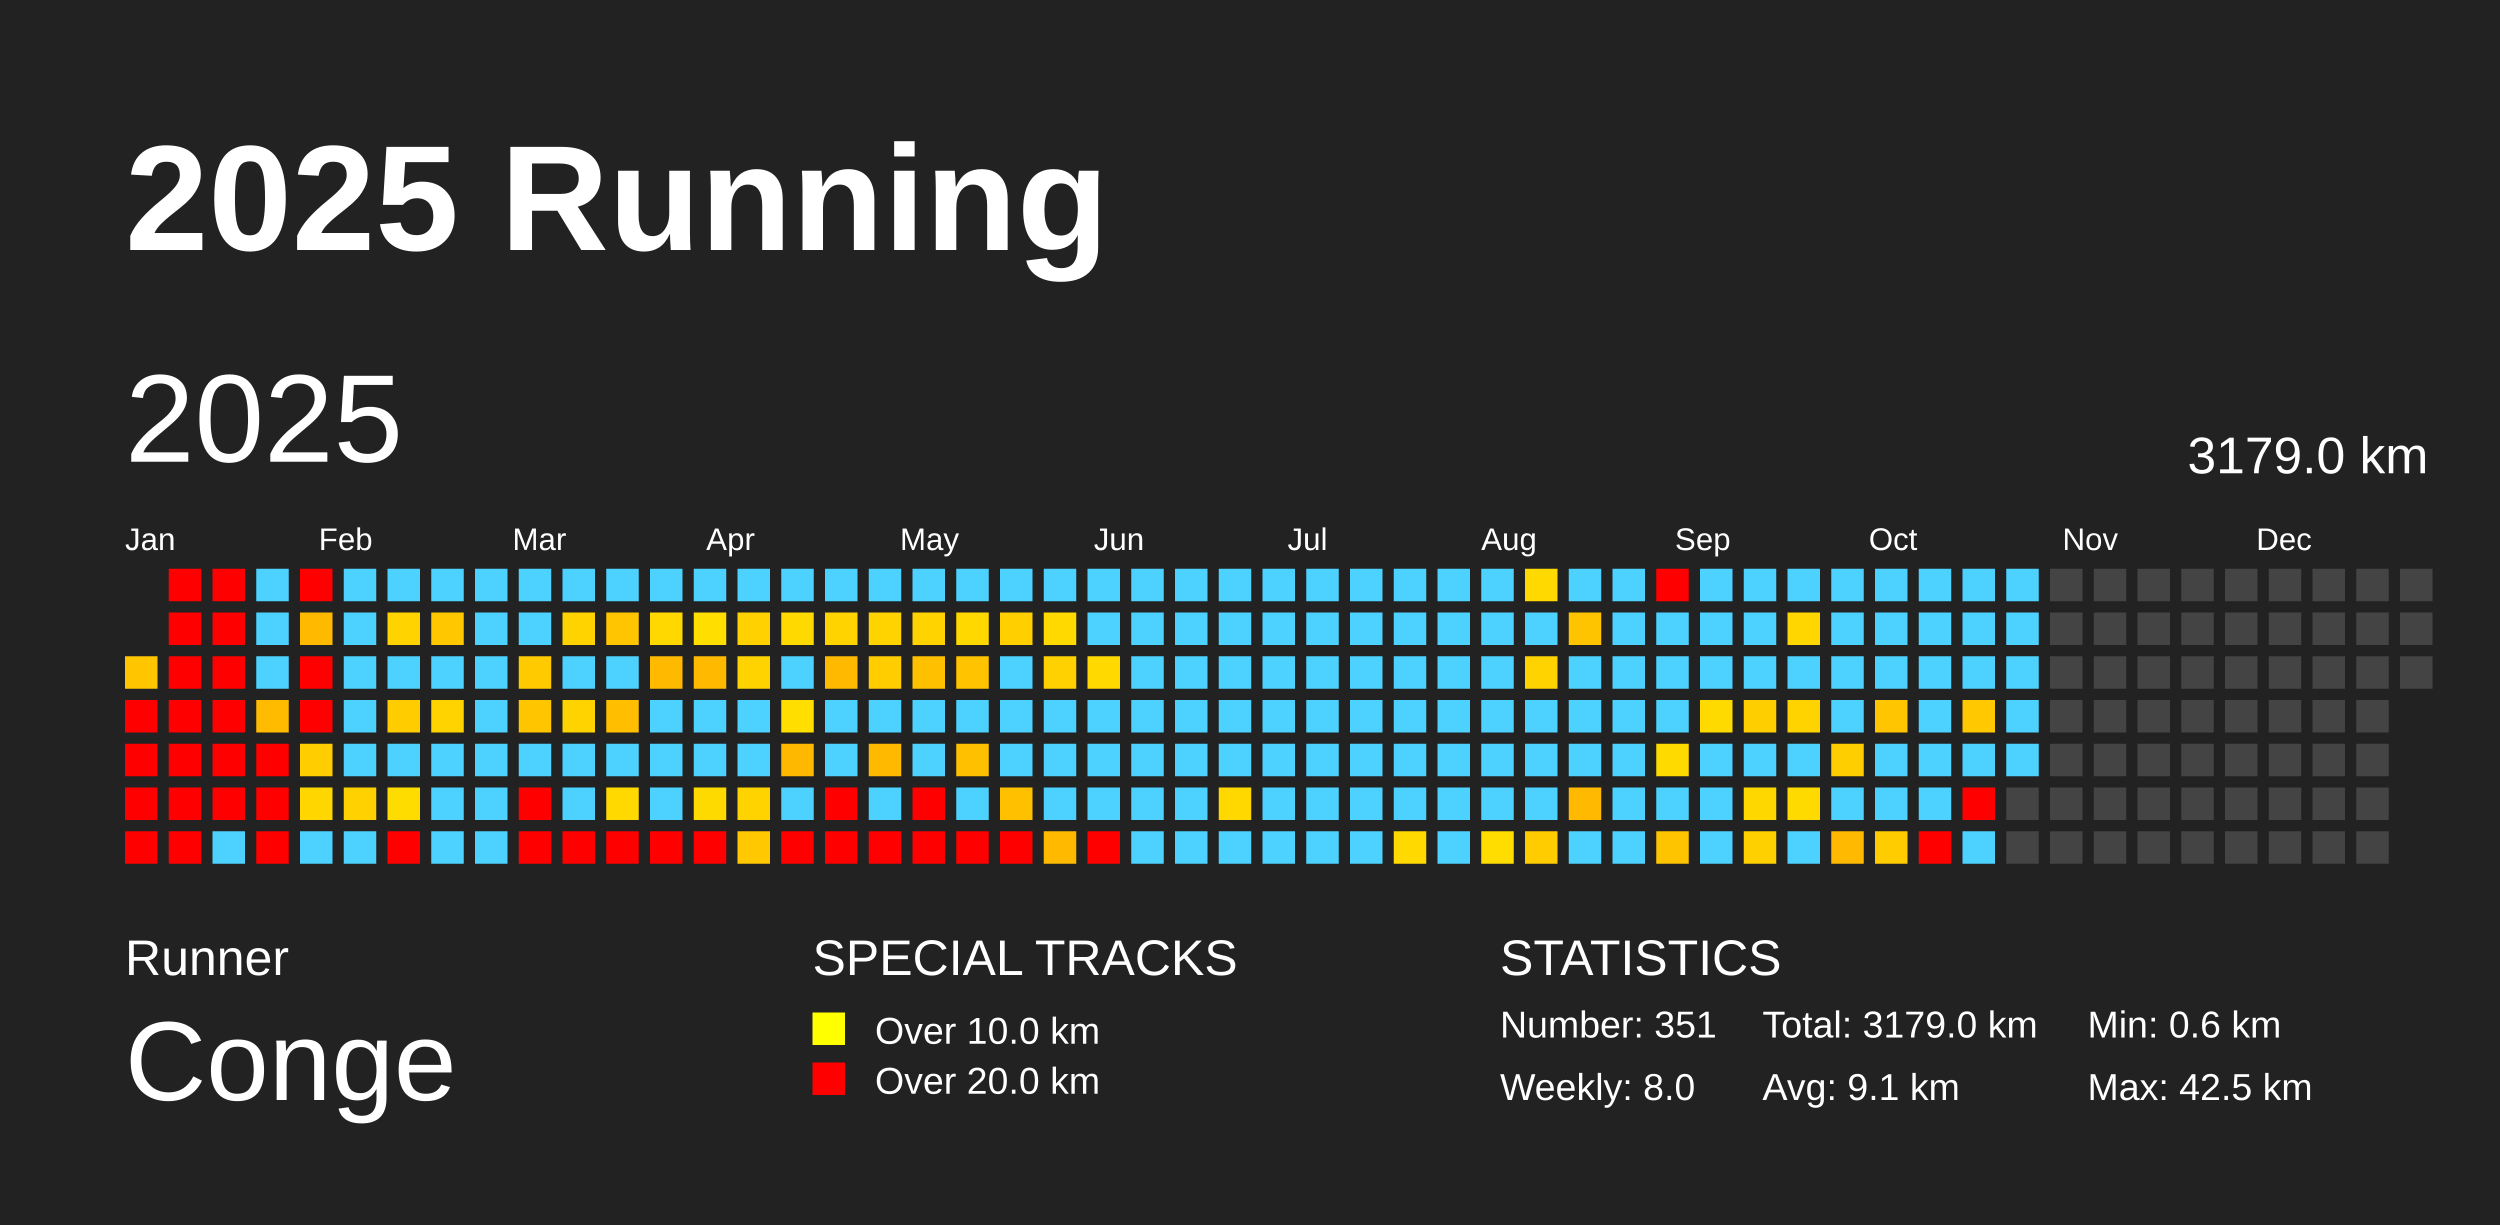
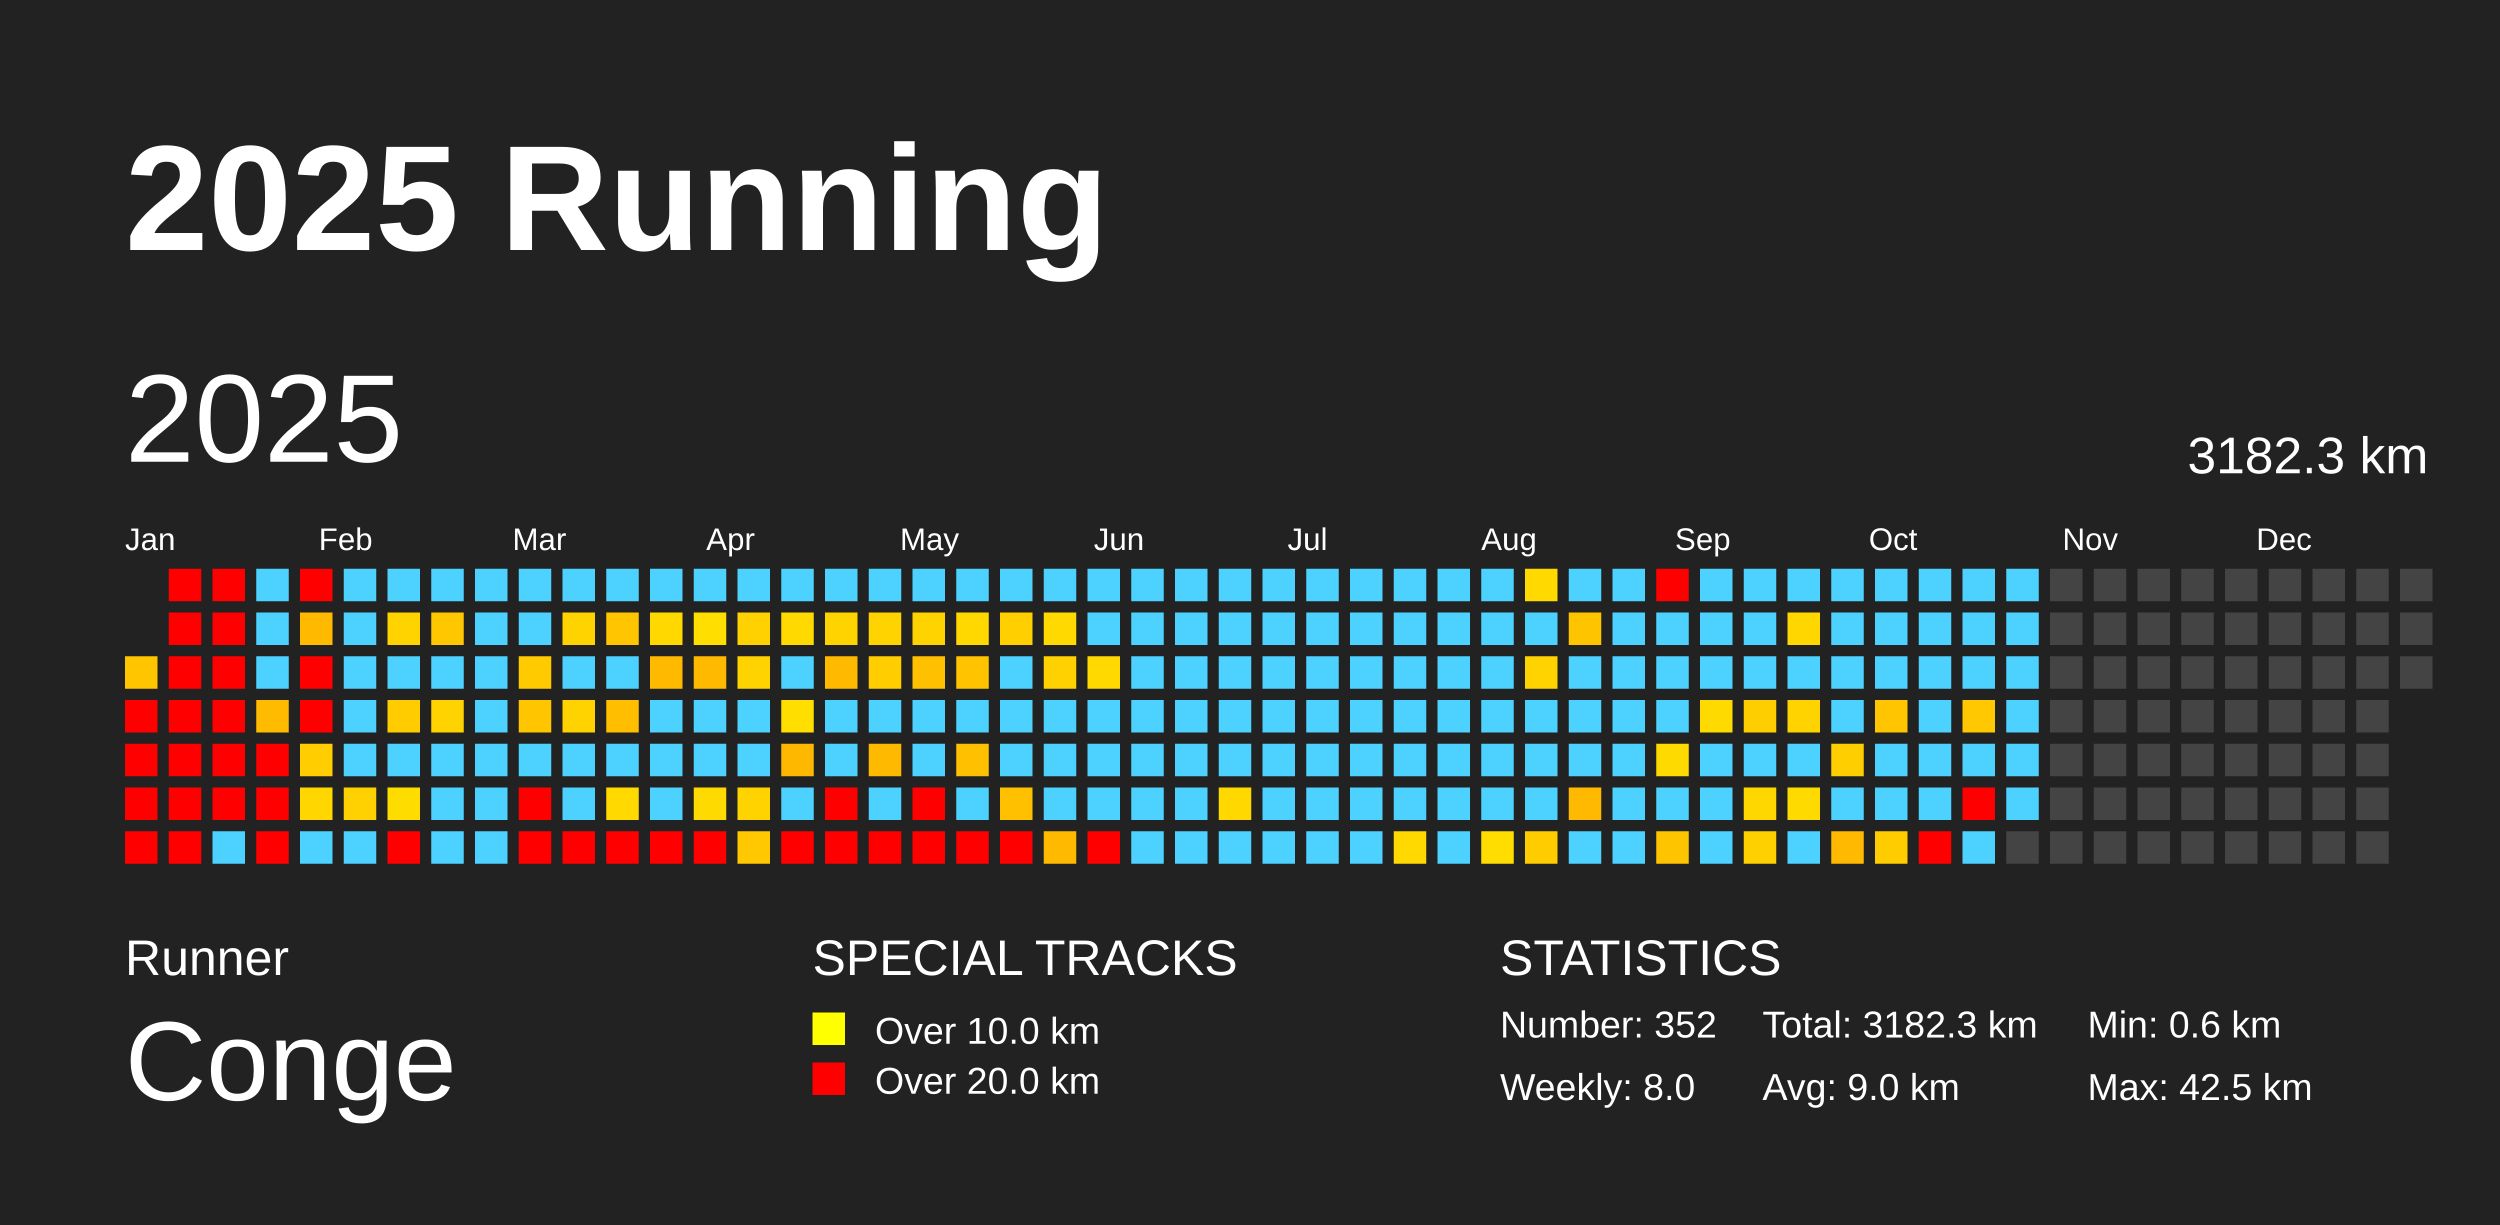
<svg xmlns="http://www.w3.org/2000/svg" baseProfile="full" height="98mm" version="1.1" viewBox="0,0,200,98" width="200mm">
  <defs />
  <rect fill="#222222" height="98" width="200" x="0" y="0" />
  <text fill="#FFFFFF" style="font-size:12px; font-family:Arial; font-weight:bold;" x="10" y="20">2025 Running</text>
  <text fill="#FFFFFF" style="font-size:4px; font-family:Arial" x="10" y="78">Runner</text>
  <text fill="#FFFFFF" style="font-size:9px; font-family:Arial" x="10" y="88">Conge</text>
  <text fill="#FFFFFF" style="font-size:4px; font-family:Arial" x="65" y="78">SPECIAL TRACKS</text>
  <rect fill="yellow" height="2.6" width="2.6" x="65" y="81" />
  <text fill="#FFFFFF" style="font-size:3px; font-family:Arial" x="70" y="83.5">Over 10.0 km</text>
  <rect fill="red" height="2.6" width="2.6" x="65" y="85" />
  <text fill="#FFFFFF" style="font-size:3px; font-family:Arial" x="70" y="87.5">Over 20.0 km</text>
  <text fill="#FFFFFF" style="font-size:4px; font-family:Arial" x="120" y="78">STATISTICS</text>
-   <text fill="#FFFFFF" style="font-size:3px; font-family:Arial" x="120" y="83">Number: 351</text>
+   <text fill="#FFFFFF" style="font-size:3px; font-family:Arial" x="120" y="83">Number: 352</text>
  <text fill="#FFFFFF" style="font-size:3px; font-family:Arial" x="120" y="88">Weekly: 8.0</text>
-   <text fill="#FFFFFF" style="font-size:3px; font-family:Arial" x="141" y="83">Total: 3179.0 km</text>
-   <text fill="#FFFFFF" style="font-size:3px; font-family:Arial" x="141" y="88">Avg: 9.1 km</text>
+   <text fill="#FFFFFF" style="font-size:3px; font-family:Arial" x="141" y="83">Total: 3182.3 km</text>
+   <text fill="#FFFFFF" style="font-size:3px; font-family:Arial" x="141" y="88">Avg: 9.0 km</text>
  <text fill="#FFFFFF" style="font-size:3px; font-family:Arial" x="167" y="83">Min: 0.6 km</text>
  <text fill="#FFFFFF" style="font-size:3px; font-family:Arial" x="167" y="88">Max: 42.5 km</text>
  <text dominant-baseline="hanging" fill="#FFFFFF" style="font-size:10.0px; font-family:Arial;" x="10" y="30">2025</text>
-   <text dominant-baseline="hanging" fill="#FFFFFF" style="font-size:4.125px; font-family:Arial;" x="175" y="35">3179.0 km</text>
+   <text dominant-baseline="hanging" fill="#FFFFFF" style="font-size:4.125px; font-family:Arial;" x="175" y="35">3182.3 km</text>
  <text fill="#FFFFFF" style="font-size:2.5px; font-family:Arial" x="10.0" y="44">Jan</text>
  <text fill="#FFFFFF" style="font-size:2.5px; font-family:Arial" x="25.5" y="44">Feb</text>
  <text fill="#FFFFFF" style="font-size:2.5px; font-family:Arial" x="41.0" y="44">Mar</text>
  <text fill="#FFFFFF" style="font-size:2.5px; font-family:Arial" x="56.5" y="44">Apr</text>
  <text fill="#FFFFFF" style="font-size:2.5px; font-family:Arial" x="72.0" y="44">May</text>
  <text fill="#FFFFFF" style="font-size:2.5px; font-family:Arial" x="87.5" y="44">Jun</text>
  <text fill="#FFFFFF" style="font-size:2.5px; font-family:Arial" x="103.0" y="44">Jul</text>
  <text fill="#FFFFFF" style="font-size:2.5px; font-family:Arial" x="118.5" y="44">Aug</text>
  <text fill="#FFFFFF" style="font-size:2.5px; font-family:Arial" x="134.0" y="44">Sep</text>
  <text fill="#FFFFFF" style="font-size:2.5px; font-family:Arial" x="149.5" y="44">Oct</text>
  <text fill="#FFFFFF" style="font-size:2.5px; font-family:Arial" x="165.0" y="44">Nov</text>
  <text fill="#FFFFFF" style="font-size:2.5px; font-family:Arial" x="180.5" y="44">Dec</text>
  <rect fill="#ffc600" height="2.6" width="2.6" x="10.0" y="52.5" />
  <rect fill="red" height="2.6" width="2.6" x="10.0" y="56.0" />
  <rect fill="red" height="2.6" width="2.6" x="10.0" y="59.5" />
  <rect fill="red" height="2.6" width="2.6" x="10.0" y="63.0" />
  <rect fill="red" height="2.6" width="2.6" x="10.0" y="66.5" />
  <rect fill="red" height="2.6" width="2.6" x="13.5" y="45.5" />
  <rect fill="red" height="2.6" width="2.6" x="13.5" y="49.0" />
  <rect fill="red" height="2.6" width="2.6" x="13.5" y="52.5" />
  <rect fill="red" height="2.6" width="2.6" x="13.5" y="56.0" />
  <rect fill="red" height="2.6" width="2.6" x="13.5" y="59.5" />
  <rect fill="red" height="2.6" width="2.6" x="13.5" y="63.0" />
  <rect fill="red" height="2.6" width="2.6" x="13.5" y="66.5" />
  <rect fill="red" height="2.6" width="2.6" x="17.0" y="45.5" />
  <rect fill="red" height="2.6" width="2.6" x="17.0" y="49.0" />
  <rect fill="red" height="2.6" width="2.6" x="17.0" y="52.5" />
  <rect fill="red" height="2.6" width="2.6" x="17.0" y="56.0" />
  <rect fill="red" height="2.6" width="2.6" x="17.0" y="59.5" />
  <rect fill="red" height="2.6" width="2.6" x="17.0" y="63.0" />
  <rect fill="#4dd2ff" height="2.6" width="2.6" x="17.0" y="66.5" />
  <rect fill="#4dd2ff" height="2.6" width="2.6" x="20.5" y="45.5" />
  <rect fill="#4dd2ff" height="2.6" width="2.6" x="20.5" y="49.0" />
  <rect fill="#4dd2ff" height="2.6" width="2.6" x="20.5" y="52.5" />
  <rect fill="#ffbb00" height="2.6" width="2.6" x="20.5" y="56.0" />
  <rect fill="red" height="2.6" width="2.6" x="20.5" y="59.5" />
  <rect fill="red" height="2.6" width="2.6" x="20.5" y="63.0" />
  <rect fill="red" height="2.6" width="2.6" x="20.5" y="66.5" />
  <rect fill="red" height="2.6" width="2.6" x="24.0" y="45.5" />
  <rect fill="#ffba00" height="2.6" width="2.6" x="24.0" y="49.0" />
  <rect fill="red" height="2.6" width="2.6" x="24.0" y="52.5" />
  <rect fill="red" height="2.6" width="2.6" x="24.0" y="56.0" />
  <rect fill="#ffcd00" height="2.6" width="2.6" x="24.0" y="59.5" />
  <rect fill="#ffd600" height="2.6" width="2.6" x="24.0" y="63.0" />
  <rect fill="#4dd2ff" height="2.6" width="2.6" x="24.0" y="66.5" />
  <rect fill="#4dd2ff" height="2.6" width="2.6" x="27.5" y="45.5" />
  <rect fill="#4dd2ff" height="2.6" width="2.6" x="27.5" y="49.0" />
  <rect fill="#4dd2ff" height="2.6" width="2.6" x="27.5" y="52.5" />
  <rect fill="#4dd2ff" height="2.6" width="2.6" x="27.5" y="56.0" />
  <rect fill="#4dd2ff" height="2.6" width="2.6" x="27.5" y="59.5" />
  <rect fill="#ffd100" height="2.6" width="2.6" x="27.5" y="63.0" />
  <rect fill="#4dd2ff" height="2.6" width="2.6" x="27.5" y="66.5" />
  <rect fill="#4dd2ff" height="2.6" width="2.6" x="31.0" y="45.5" />
  <rect fill="#ffd300" height="2.6" width="2.6" x="31.0" y="49.0" />
  <rect fill="#4dd2ff" height="2.6" width="2.6" x="31.0" y="52.5" />
  <rect fill="#ffcc00" height="2.6" width="2.6" x="31.0" y="56.0" />
  <rect fill="#4dd2ff" height="2.6" width="2.6" x="31.0" y="59.5" />
  <rect fill="#ffdc00" height="2.6" width="2.6" x="31.0" y="63.0" />
  <rect fill="red" height="2.6" width="2.6" x="31.0" y="66.5" />
  <rect fill="#4dd2ff" height="2.6" width="2.6" x="34.5" y="45.5" />
  <rect fill="#ffc700" height="2.6" width="2.6" x="34.5" y="49.0" />
  <rect fill="#4dd2ff" height="2.6" width="2.6" x="34.5" y="52.5" />
  <rect fill="#ffd300" height="2.6" width="2.6" x="34.5" y="56.0" />
  <rect fill="#4dd2ff" height="2.6" width="2.6" x="34.5" y="59.5" />
  <rect fill="#4dd2ff" height="2.6" width="2.6" x="34.5" y="63.0" />
  <rect fill="#4dd2ff" height="2.6" width="2.6" x="34.5" y="66.5" />
  <rect fill="#4dd2ff" height="2.6" width="2.6" x="38.0" y="45.5" />
  <rect fill="#4dd2ff" height="2.6" width="2.6" x="38.0" y="49.0" />
  <rect fill="#4dd2ff" height="2.6" width="2.6" x="38.0" y="52.5" />
  <rect fill="#4dd2ff" height="2.6" width="2.6" x="38.0" y="56.0" />
  <rect fill="#4dd2ff" height="2.6" width="2.6" x="38.0" y="59.5" />
  <rect fill="#4dd2ff" height="2.6" width="2.6" x="38.0" y="63.0" />
  <rect fill="#4dd2ff" height="2.6" width="2.6" x="38.0" y="66.5" />
  <rect fill="#4dd2ff" height="2.6" width="2.6" x="41.5" y="45.5" />
  <rect fill="#4dd2ff" height="2.6" width="2.6" x="41.5" y="49.0" />
  <rect fill="#ffcb00" height="2.6" width="2.6" x="41.5" y="52.5" />
  <rect fill="#ffc600" height="2.6" width="2.6" x="41.5" y="56.0" />
  <rect fill="#4dd2ff" height="2.6" width="2.6" x="41.5" y="59.5" />
  <rect fill="red" height="2.6" width="2.6" x="41.5" y="63.0" />
  <rect fill="red" height="2.6" width="2.6" x="41.5" y="66.5" />
  <rect fill="#4dd2ff" height="2.6" width="2.6" x="45.0" y="45.5" />
  <rect fill="#ffd300" height="2.6" width="2.6" x="45.0" y="49.0" />
  <rect fill="#4dd2ff" height="2.6" width="2.6" x="45.0" y="52.5" />
  <rect fill="#ffd300" height="2.6" width="2.6" x="45.0" y="56.0" />
  <rect fill="#4dd2ff" height="2.6" width="2.6" x="45.0" y="59.5" />
  <rect fill="#4dd2ff" height="2.6" width="2.6" x="45.0" y="63.0" />
  <rect fill="red" height="2.6" width="2.6" x="45.0" y="66.5" />
  <rect fill="#4dd2ff" height="2.6" width="2.6" x="48.5" y="45.5" />
  <rect fill="#ffc500" height="2.6" width="2.6" x="48.5" y="49.0" />
  <rect fill="#4dd2ff" height="2.6" width="2.6" x="48.5" y="52.5" />
  <rect fill="#ffbe00" height="2.6" width="2.6" x="48.5" y="56.0" />
  <rect fill="#4dd2ff" height="2.6" width="2.6" x="48.5" y="59.5" />
  <rect fill="#ffd900" height="2.6" width="2.6" x="48.5" y="63.0" />
  <rect fill="red" height="2.6" width="2.6" x="48.5" y="66.5" />
  <rect fill="#4dd2ff" height="2.6" width="2.6" x="52.0" y="45.5" />
  <rect fill="#ffd800" height="2.6" width="2.6" x="52.0" y="49.0" />
  <rect fill="#ffba00" height="2.6" width="2.6" x="52.0" y="52.5" />
  <rect fill="#4dd2ff" height="2.6" width="2.6" x="52.0" y="56.0" />
  <rect fill="#4dd2ff" height="2.6" width="2.6" x="52.0" y="59.5" />
  <rect fill="#4dd2ff" height="2.6" width="2.6" x="52.0" y="63.0" />
  <rect fill="red" height="2.6" width="2.6" x="52.0" y="66.5" />
  <rect fill="#4dd2ff" height="2.6" width="2.6" x="55.5" y="45.5" />
  <rect fill="#ffde00" height="2.6" width="2.6" x="55.5" y="49.0" />
  <rect fill="#ffba00" height="2.6" width="2.6" x="55.5" y="52.5" />
  <rect fill="#4dd2ff" height="2.6" width="2.6" x="55.5" y="56.0" />
  <rect fill="#4dd2ff" height="2.6" width="2.6" x="55.5" y="59.5" />
  <rect fill="#ffda00" height="2.6" width="2.6" x="55.5" y="63.0" />
  <rect fill="red" height="2.6" width="2.6" x="55.5" y="66.5" />
  <rect fill="#4dd2ff" height="2.6" width="2.6" x="59.0" y="45.5" />
  <rect fill="#ffd100" height="2.6" width="2.6" x="59.0" y="49.0" />
  <rect fill="#ffd300" height="2.6" width="2.6" x="59.0" y="52.5" />
  <rect fill="#4dd2ff" height="2.6" width="2.6" x="59.0" y="56.0" />
  <rect fill="#4dd2ff" height="2.6" width="2.6" x="59.0" y="59.5" />
  <rect fill="#ffd300" height="2.6" width="2.6" x="59.0" y="63.0" />
  <rect fill="#ffc800" height="2.6" width="2.6" x="59.0" y="66.5" />
  <rect fill="#4dd2ff" height="2.6" width="2.6" x="62.5" y="45.5" />
  <rect fill="#ffd900" height="2.6" width="2.6" x="62.5" y="49.0" />
  <rect fill="#4dd2ff" height="2.6" width="2.6" x="62.5" y="52.5" />
  <rect fill="#ffde00" height="2.6" width="2.6" x="62.5" y="56.0" />
  <rect fill="#ffb800" height="2.6" width="2.6" x="62.5" y="59.5" />
  <rect fill="#4dd2ff" height="2.6" width="2.6" x="62.5" y="63.0" />
  <rect fill="red" height="2.6" width="2.6" x="62.5" y="66.5" />
  <rect fill="#4dd2ff" height="2.6" width="2.6" x="66.0" y="45.5" />
  <rect fill="#ffd300" height="2.6" width="2.6" x="66.0" y="49.0" />
  <rect fill="#ffba00" height="2.6" width="2.6" x="66.0" y="52.5" />
  <rect fill="#4dd2ff" height="2.6" width="2.6" x="66.0" y="56.0" />
  <rect fill="#4dd2ff" height="2.6" width="2.6" x="66.0" y="59.5" />
  <rect fill="red" height="2.6" width="2.6" x="66.0" y="63.0" />
  <rect fill="red" height="2.6" width="2.6" x="66.0" y="66.5" />
  <rect fill="#4dd2ff" height="2.6" width="2.6" x="69.5" y="45.5" />
  <rect fill="#ffd300" height="2.6" width="2.6" x="69.5" y="49.0" />
  <rect fill="#ffcd00" height="2.6" width="2.6" x="69.5" y="52.5" />
  <rect fill="#4dd2ff" height="2.6" width="2.6" x="69.5" y="56.0" />
  <rect fill="#ffba00" height="2.6" width="2.6" x="69.5" y="59.5" />
  <rect fill="#4dd2ff" height="2.6" width="2.6" x="69.5" y="63.0" />
  <rect fill="red" height="2.6" width="2.6" x="69.5" y="66.5" />
  <rect fill="#4dd2ff" height="2.6" width="2.6" x="73.0" y="45.5" />
  <rect fill="#ffd300" height="2.6" width="2.6" x="73.0" y="49.0" />
  <rect fill="#ffc000" height="2.6" width="2.6" x="73.0" y="52.5" />
  <rect fill="#4dd2ff" height="2.6" width="2.6" x="73.0" y="56.0" />
  <rect fill="#4dd2ff" height="2.6" width="2.6" x="73.0" y="59.5" />
  <rect fill="red" height="2.6" width="2.6" x="73.0" y="63.0" />
  <rect fill="red" height="2.6" width="2.6" x="73.0" y="66.5" />
  <rect fill="#4dd2ff" height="2.6" width="2.6" x="76.5" y="45.5" />
  <rect fill="#ffd800" height="2.6" width="2.6" x="76.5" y="49.0" />
  <rect fill="#ffc300" height="2.6" width="2.6" x="76.5" y="52.5" />
  <rect fill="#4dd2ff" height="2.6" width="2.6" x="76.5" y="56.0" />
  <rect fill="#ffc000" height="2.6" width="2.6" x="76.5" y="59.5" />
  <rect fill="#4dd2ff" height="2.6" width="2.6" x="76.5" y="63.0" />
  <rect fill="red" height="2.6" width="2.6" x="76.5" y="66.5" />
  <rect fill="#4dd2ff" height="2.6" width="2.6" x="80.0" y="45.5" />
  <rect fill="#ffcf00" height="2.6" width="2.6" x="80.0" y="49.0" />
  <rect fill="#4dd2ff" height="2.6" width="2.6" x="80.0" y="52.5" />
  <rect fill="#4dd2ff" height="2.6" width="2.6" x="80.0" y="56.0" />
  <rect fill="#4dd2ff" height="2.6" width="2.6" x="80.0" y="59.5" />
  <rect fill="#ffc000" height="2.6" width="2.6" x="80.0" y="63.0" />
  <rect fill="red" height="2.6" width="2.6" x="80.0" y="66.5" />
  <rect fill="#4dd2ff" height="2.6" width="2.6" x="83.5" y="45.5" />
  <rect fill="#ffd900" height="2.6" width="2.6" x="83.5" y="49.0" />
  <rect fill="#ffd100" height="2.6" width="2.6" x="83.5" y="52.5" />
  <rect fill="#4dd2ff" height="2.6" width="2.6" x="83.5" y="56.0" />
  <rect fill="#4dd2ff" height="2.6" width="2.6" x="83.5" y="59.5" />
  <rect fill="#4dd2ff" height="2.6" width="2.6" x="83.5" y="63.0" />
  <rect fill="#ffba00" height="2.6" width="2.6" x="83.5" y="66.5" />
  <rect fill="#4dd2ff" height="2.6" width="2.6" x="87.0" y="45.5" />
  <rect fill="#4dd2ff" height="2.6" width="2.6" x="87.0" y="49.0" />
  <rect fill="#ffd900" height="2.6" width="2.6" x="87.0" y="52.5" />
  <rect fill="#4dd2ff" height="2.6" width="2.6" x="87.0" y="56.0" />
  <rect fill="#4dd2ff" height="2.6" width="2.6" x="87.0" y="59.5" />
  <rect fill="#4dd2ff" height="2.6" width="2.6" x="87.0" y="63.0" />
  <rect fill="red" height="2.6" width="2.6" x="87.0" y="66.5" />
  <rect fill="#4dd2ff" height="2.6" width="2.6" x="90.5" y="45.5" />
  <rect fill="#4dd2ff" height="2.6" width="2.6" x="90.5" y="49.0" />
  <rect fill="#4dd2ff" height="2.6" width="2.6" x="90.5" y="52.5" />
  <rect fill="#4dd2ff" height="2.6" width="2.6" x="90.5" y="56.0" />
  <rect fill="#4dd2ff" height="2.6" width="2.6" x="90.5" y="59.5" />
  <rect fill="#4dd2ff" height="2.6" width="2.6" x="90.5" y="63.0" />
  <rect fill="#4dd2ff" height="2.6" width="2.6" x="90.5" y="66.5" />
  <rect fill="#4dd2ff" height="2.6" width="2.6" x="94.0" y="45.5" />
  <rect fill="#4dd2ff" height="2.6" width="2.6" x="94.0" y="49.0" />
  <rect fill="#4dd2ff" height="2.6" width="2.6" x="94.0" y="52.5" />
  <rect fill="#4dd2ff" height="2.6" width="2.6" x="94.0" y="56.0" />
  <rect fill="#4dd2ff" height="2.6" width="2.6" x="94.0" y="59.5" />
  <rect fill="#4dd2ff" height="2.6" width="2.6" x="94.0" y="63.0" />
  <rect fill="#4dd2ff" height="2.6" width="2.6" x="94.0" y="66.5" />
  <rect fill="#4dd2ff" height="2.6" width="2.6" x="97.5" y="45.5" />
  <rect fill="#4dd2ff" height="2.6" width="2.6" x="97.5" y="49.0" />
  <rect fill="#4dd2ff" height="2.6" width="2.6" x="97.5" y="52.5" />
  <rect fill="#4dd2ff" height="2.6" width="2.6" x="97.5" y="56.0" />
  <rect fill="#4dd2ff" height="2.6" width="2.6" x="97.5" y="59.5" />
  <rect fill="#ffd800" height="2.6" width="2.6" x="97.5" y="63.0" />
  <rect fill="#4dd2ff" height="2.6" width="2.6" x="97.5" y="66.5" />
  <rect fill="#4dd2ff" height="2.6" width="2.6" x="101.0" y="45.5" />
  <rect fill="#4dd2ff" height="2.6" width="2.6" x="101.0" y="49.0" />
  <rect fill="#4dd2ff" height="2.6" width="2.6" x="101.0" y="52.5" />
  <rect fill="#4dd2ff" height="2.6" width="2.6" x="101.0" y="56.0" />
  <rect fill="#4dd2ff" height="2.6" width="2.6" x="101.0" y="59.5" />
  <rect fill="#4dd2ff" height="2.6" width="2.6" x="101.0" y="63.0" />
  <rect fill="#4dd2ff" height="2.6" width="2.6" x="101.0" y="66.5" />
  <rect fill="#4dd2ff" height="2.6" width="2.6" x="104.5" y="45.5" />
  <rect fill="#4dd2ff" height="2.6" width="2.6" x="104.5" y="49.0" />
  <rect fill="#4dd2ff" height="2.6" width="2.6" x="104.5" y="52.5" />
  <rect fill="#4dd2ff" height="2.6" width="2.6" x="104.5" y="56.0" />
  <rect fill="#4dd2ff" height="2.6" width="2.6" x="104.5" y="59.5" />
  <rect fill="#4dd2ff" height="2.6" width="2.6" x="104.5" y="63.0" />
  <rect fill="#4dd2ff" height="2.6" width="2.6" x="104.5" y="66.5" />
  <rect fill="#4dd2ff" height="2.6" width="2.6" x="108.0" y="45.5" />
  <rect fill="#4dd2ff" height="2.6" width="2.6" x="108.0" y="49.0" />
  <rect fill="#4dd2ff" height="2.6" width="2.6" x="108.0" y="52.5" />
  <rect fill="#4dd2ff" height="2.6" width="2.6" x="108.0" y="56.0" />
  <rect fill="#4dd2ff" height="2.6" width="2.6" x="108.0" y="59.5" />
  <rect fill="#4dd2ff" height="2.6" width="2.6" x="108.0" y="63.0" />
  <rect fill="#4dd2ff" height="2.6" width="2.6" x="108.0" y="66.5" />
  <rect fill="#4dd2ff" height="2.6" width="2.6" x="111.5" y="45.5" />
  <rect fill="#4dd2ff" height="2.6" width="2.6" x="111.5" y="49.0" />
  <rect fill="#4dd2ff" height="2.6" width="2.6" x="111.5" y="52.5" />
  <rect fill="#4dd2ff" height="2.6" width="2.6" x="111.5" y="56.0" />
  <rect fill="#4dd2ff" height="2.6" width="2.6" x="111.5" y="59.5" />
  <rect fill="#4dd2ff" height="2.6" width="2.6" x="111.5" y="63.0" />
  <rect fill="#ffd900" height="2.6" width="2.6" x="111.5" y="66.5" />
  <rect fill="#4dd2ff" height="2.6" width="2.6" x="115.0" y="45.5" />
  <rect fill="#4dd2ff" height="2.6" width="2.6" x="115.0" y="49.0" />
  <rect fill="#4dd2ff" height="2.6" width="2.6" x="115.0" y="52.5" />
  <rect fill="#4dd2ff" height="2.6" width="2.6" x="115.0" y="56.0" />
  <rect fill="#4dd2ff" height="2.6" width="2.6" x="115.0" y="59.5" />
  <rect fill="#4dd2ff" height="2.6" width="2.6" x="115.0" y="63.0" />
  <rect fill="#4dd2ff" height="2.6" width="2.6" x="115.0" y="66.5" />
  <rect fill="#4dd2ff" height="2.6" width="2.6" x="118.5" y="45.5" />
  <rect fill="#4dd2ff" height="2.6" width="2.6" x="118.5" y="49.0" />
  <rect fill="#4dd2ff" height="2.6" width="2.6" x="118.5" y="52.5" />
  <rect fill="#4dd2ff" height="2.6" width="2.6" x="118.5" y="56.0" />
  <rect fill="#4dd2ff" height="2.6" width="2.6" x="118.5" y="59.5" />
  <rect fill="#4dd2ff" height="2.6" width="2.6" x="118.5" y="63.0" />
  <rect fill="#ffdd00" height="2.6" width="2.6" x="118.5" y="66.5" />
  <rect fill="#ffd900" height="2.6" width="2.6" x="122.0" y="45.5" />
  <rect fill="#4dd2ff" height="2.6" width="2.6" x="122.0" y="49.0" />
  <rect fill="#ffd300" height="2.6" width="2.6" x="122.0" y="52.5" />
  <rect fill="#4dd2ff" height="2.6" width="2.6" x="122.0" y="56.0" />
  <rect fill="#4dd2ff" height="2.6" width="2.6" x="122.0" y="59.5" />
  <rect fill="#4dd2ff" height="2.6" width="2.6" x="122.0" y="63.0" />
  <rect fill="#ffcc00" height="2.6" width="2.6" x="122.0" y="66.5" />
  <rect fill="#4dd2ff" height="2.6" width="2.6" x="125.5" y="45.5" />
  <rect fill="#ffc400" height="2.6" width="2.6" x="125.5" y="49.0" />
  <rect fill="#4dd2ff" height="2.6" width="2.6" x="125.5" y="52.5" />
  <rect fill="#4dd2ff" height="2.6" width="2.6" x="125.5" y="56.0" />
  <rect fill="#4dd2ff" height="2.6" width="2.6" x="125.5" y="59.5" />
  <rect fill="#ffb900" height="2.6" width="2.6" x="125.5" y="63.0" />
  <rect fill="#4dd2ff" height="2.6" width="2.6" x="125.5" y="66.5" />
  <rect fill="#4dd2ff" height="2.6" width="2.6" x="129.0" y="45.5" />
  <rect fill="#4dd2ff" height="2.6" width="2.6" x="129.0" y="49.0" />
  <rect fill="#4dd2ff" height="2.6" width="2.6" x="129.0" y="52.5" />
  <rect fill="#4dd2ff" height="2.6" width="2.6" x="129.0" y="56.0" />
  <rect fill="#4dd2ff" height="2.6" width="2.6" x="129.0" y="59.5" />
  <rect fill="#4dd2ff" height="2.6" width="2.6" x="129.0" y="63.0" />
  <rect fill="#4dd2ff" height="2.6" width="2.6" x="129.0" y="66.5" />
  <rect fill="red" height="2.6" width="2.6" x="132.5" y="45.5" />
  <rect fill="#4dd2ff" height="2.6" width="2.6" x="132.5" y="49.0" />
  <rect fill="#4dd2ff" height="2.6" width="2.6" x="132.5" y="52.5" />
  <rect fill="#4dd2ff" height="2.6" width="2.6" x="132.5" y="56.0" />
  <rect fill="#ffda00" height="2.6" width="2.6" x="132.5" y="59.5" />
  <rect fill="#4dd2ff" height="2.6" width="2.6" x="132.5" y="63.0" />
  <rect fill="#ffc400" height="2.6" width="2.6" x="132.5" y="66.5" />
  <rect fill="#4dd2ff" height="2.6" width="2.6" x="136.0" y="45.5" />
  <rect fill="#4dd2ff" height="2.6" width="2.6" x="136.0" y="49.0" />
  <rect fill="#4dd2ff" height="2.6" width="2.6" x="136.0" y="52.5" />
  <rect fill="#ffda00" height="2.6" width="2.6" x="136.0" y="56.0" />
  <rect fill="#4dd2ff" height="2.6" width="2.6" x="136.0" y="59.5" />
  <rect fill="#4dd2ff" height="2.6" width="2.6" x="136.0" y="63.0" />
  <rect fill="#4dd2ff" height="2.6" width="2.6" x="136.0" y="66.5" />
  <rect fill="#4dd2ff" height="2.6" width="2.6" x="139.5" y="45.5" />
  <rect fill="#4dd2ff" height="2.6" width="2.6" x="139.5" y="49.0" />
  <rect fill="#4dd2ff" height="2.6" width="2.6" x="139.5" y="52.5" />
  <rect fill="#ffce00" height="2.6" width="2.6" x="139.5" y="56.0" />
  <rect fill="#4dd2ff" height="2.6" width="2.6" x="139.5" y="59.5" />
  <rect fill="#ffd700" height="2.6" width="2.6" x="139.5" y="63.0" />
  <rect fill="#ffd000" height="2.6" width="2.6" x="139.5" y="66.5" />
  <rect fill="#4dd2ff" height="2.6" width="2.6" x="143.0" y="45.5" />
  <rect fill="#ffd600" height="2.6" width="2.6" x="143.0" y="49.0" />
  <rect fill="#4dd2ff" height="2.6" width="2.6" x="143.0" y="52.5" />
  <rect fill="#ffd300" height="2.6" width="2.6" x="143.0" y="56.0" />
  <rect fill="#4dd2ff" height="2.6" width="2.6" x="143.0" y="59.5" />
  <rect fill="#ffda00" height="2.6" width="2.6" x="143.0" y="63.0" />
  <rect fill="#4dd2ff" height="2.6" width="2.6" x="143.0" y="66.5" />
  <rect fill="#4dd2ff" height="2.6" width="2.6" x="146.5" y="45.5" />
  <rect fill="#4dd2ff" height="2.6" width="2.6" x="146.5" y="49.0" />
  <rect fill="#4dd2ff" height="2.6" width="2.6" x="146.5" y="52.5" />
  <rect fill="#4dd2ff" height="2.6" width="2.6" x="146.5" y="56.0" />
  <rect fill="#ffce00" height="2.6" width="2.6" x="146.5" y="59.5" />
  <rect fill="#4dd2ff" height="2.6" width="2.6" x="146.5" y="63.0" />
  <rect fill="#ffb900" height="2.6" width="2.6" x="146.5" y="66.5" />
  <rect fill="#4dd2ff" height="2.6" width="2.6" x="150.0" y="45.5" />
  <rect fill="#4dd2ff" height="2.6" width="2.6" x="150.0" y="49.0" />
  <rect fill="#4dd2ff" height="2.6" width="2.6" x="150.0" y="52.5" />
  <rect fill="#ffc500" height="2.6" width="2.6" x="150.0" y="56.0" />
  <rect fill="#4dd2ff" height="2.6" width="2.6" x="150.0" y="59.5" />
  <rect fill="#4dd2ff" height="2.6" width="2.6" x="150.0" y="63.0" />
  <rect fill="#ffcc00" height="2.6" width="2.6" x="150.0" y="66.5" />
  <rect fill="#4dd2ff" height="2.6" width="2.6" x="153.5" y="45.5" />
  <rect fill="#4dd2ff" height="2.6" width="2.6" x="153.5" y="49.0" />
  <rect fill="#4dd2ff" height="2.6" width="2.6" x="153.5" y="52.5" />
  <rect fill="#4dd2ff" height="2.6" width="2.6" x="153.5" y="56.0" />
  <rect fill="#4dd2ff" height="2.6" width="2.6" x="153.5" y="59.5" />
  <rect fill="#4dd2ff" height="2.6" width="2.6" x="153.5" y="63.0" />
  <rect fill="red" height="2.6" width="2.6" x="153.5" y="66.5" />
  <rect fill="#4dd2ff" height="2.6" width="2.6" x="157.0" y="45.5" />
  <rect fill="#4dd2ff" height="2.6" width="2.6" x="157.0" y="49.0" />
  <rect fill="#4dd2ff" height="2.6" width="2.6" x="157.0" y="52.5" />
  <rect fill="#ffc800" height="2.6" width="2.6" x="157.0" y="56.0" />
  <rect fill="#4dd2ff" height="2.6" width="2.6" x="157.0" y="59.5" />
  <rect fill="red" height="2.6" width="2.6" x="157.0" y="63.0" />
  <rect fill="#4dd2ff" height="2.6" width="2.6" x="157.0" y="66.5" />
  <rect fill="#4dd2ff" height="2.6" width="2.6" x="160.5" y="45.5" />
  <rect fill="#4dd2ff" height="2.6" width="2.6" x="160.5" y="49.0" />
  <rect fill="#4dd2ff" height="2.6" width="2.6" x="160.5" y="52.5" />
  <rect fill="#4dd2ff" height="2.6" width="2.6" x="160.5" y="56.0" />
  <rect fill="#4dd2ff" height="2.6" width="2.6" x="160.5" y="59.5" />
-   <rect fill="#444444" height="2.6" width="2.6" x="160.5" y="63.0" />
+   <rect fill="#4dd2ff" height="2.6" width="2.6" x="160.5" y="63.0" />
  <rect fill="#444444" height="2.6" width="2.6" x="160.5" y="66.5" />
  <rect fill="#444444" height="2.6" width="2.6" x="164.0" y="45.5" />
  <rect fill="#444444" height="2.6" width="2.6" x="164.0" y="49.0" />
  <rect fill="#444444" height="2.6" width="2.6" x="164.0" y="52.5" />
  <rect fill="#444444" height="2.6" width="2.6" x="164.0" y="56.0" />
  <rect fill="#444444" height="2.6" width="2.6" x="164.0" y="59.5" />
  <rect fill="#444444" height="2.6" width="2.6" x="164.0" y="63.0" />
  <rect fill="#444444" height="2.6" width="2.6" x="164.0" y="66.5" />
  <rect fill="#444444" height="2.6" width="2.6" x="167.5" y="45.5" />
  <rect fill="#444444" height="2.6" width="2.6" x="167.5" y="49.0" />
  <rect fill="#444444" height="2.6" width="2.6" x="167.5" y="52.5" />
  <rect fill="#444444" height="2.6" width="2.6" x="167.5" y="56.0" />
  <rect fill="#444444" height="2.6" width="2.6" x="167.5" y="59.5" />
  <rect fill="#444444" height="2.6" width="2.6" x="167.5" y="63.0" />
  <rect fill="#444444" height="2.6" width="2.6" x="167.5" y="66.5" />
  <rect fill="#444444" height="2.6" width="2.6" x="171.0" y="45.5" />
  <rect fill="#444444" height="2.6" width="2.6" x="171.0" y="49.0" />
  <rect fill="#444444" height="2.6" width="2.6" x="171.0" y="52.5" />
  <rect fill="#444444" height="2.6" width="2.6" x="171.0" y="56.0" />
  <rect fill="#444444" height="2.6" width="2.6" x="171.0" y="59.5" />
  <rect fill="#444444" height="2.6" width="2.6" x="171.0" y="63.0" />
  <rect fill="#444444" height="2.6" width="2.6" x="171.0" y="66.5" />
  <rect fill="#444444" height="2.6" width="2.6" x="174.5" y="45.5" />
  <rect fill="#444444" height="2.6" width="2.6" x="174.5" y="49.0" />
  <rect fill="#444444" height="2.6" width="2.6" x="174.5" y="52.5" />
  <rect fill="#444444" height="2.6" width="2.6" x="174.5" y="56.0" />
  <rect fill="#444444" height="2.6" width="2.6" x="174.5" y="59.5" />
  <rect fill="#444444" height="2.6" width="2.6" x="174.5" y="63.0" />
  <rect fill="#444444" height="2.6" width="2.6" x="174.5" y="66.5" />
  <rect fill="#444444" height="2.6" width="2.6" x="178.0" y="45.5" />
  <rect fill="#444444" height="2.6" width="2.6" x="178.0" y="49.0" />
  <rect fill="#444444" height="2.6" width="2.6" x="178.0" y="52.5" />
  <rect fill="#444444" height="2.6" width="2.6" x="178.0" y="56.0" />
  <rect fill="#444444" height="2.6" width="2.6" x="178.0" y="59.5" />
  <rect fill="#444444" height="2.6" width="2.6" x="178.0" y="63.0" />
  <rect fill="#444444" height="2.6" width="2.6" x="178.0" y="66.5" />
  <rect fill="#444444" height="2.6" width="2.6" x="181.5" y="45.5" />
  <rect fill="#444444" height="2.6" width="2.6" x="181.5" y="49.0" />
  <rect fill="#444444" height="2.6" width="2.6" x="181.5" y="52.5" />
  <rect fill="#444444" height="2.6" width="2.6" x="181.5" y="56.0" />
  <rect fill="#444444" height="2.6" width="2.6" x="181.5" y="59.5" />
  <rect fill="#444444" height="2.6" width="2.6" x="181.5" y="63.0" />
  <rect fill="#444444" height="2.6" width="2.6" x="181.5" y="66.5" />
  <rect fill="#444444" height="2.6" width="2.6" x="185.0" y="45.5" />
  <rect fill="#444444" height="2.6" width="2.6" x="185.0" y="49.0" />
  <rect fill="#444444" height="2.6" width="2.6" x="185.0" y="52.5" />
  <rect fill="#444444" height="2.6" width="2.6" x="185.0" y="56.0" />
  <rect fill="#444444" height="2.6" width="2.6" x="185.0" y="59.5" />
  <rect fill="#444444" height="2.6" width="2.6" x="185.0" y="63.0" />
  <rect fill="#444444" height="2.6" width="2.6" x="185.0" y="66.5" />
  <rect fill="#444444" height="2.6" width="2.6" x="188.5" y="45.5" />
  <rect fill="#444444" height="2.6" width="2.6" x="188.5" y="49.0" />
  <rect fill="#444444" height="2.6" width="2.6" x="188.5" y="52.5" />
  <rect fill="#444444" height="2.6" width="2.6" x="188.5" y="56.0" />
  <rect fill="#444444" height="2.6" width="2.6" x="188.5" y="59.5" />
  <rect fill="#444444" height="2.6" width="2.6" x="188.5" y="63.0" />
  <rect fill="#444444" height="2.6" width="2.6" x="188.5" y="66.5" />
  <rect fill="#444444" height="2.6" width="2.6" x="192.0" y="45.5" />
  <rect fill="#444444" height="2.6" width="2.6" x="192.0" y="49.0" />
  <rect fill="#444444" height="2.6" width="2.6" x="192.0" y="52.5" />
</svg>
